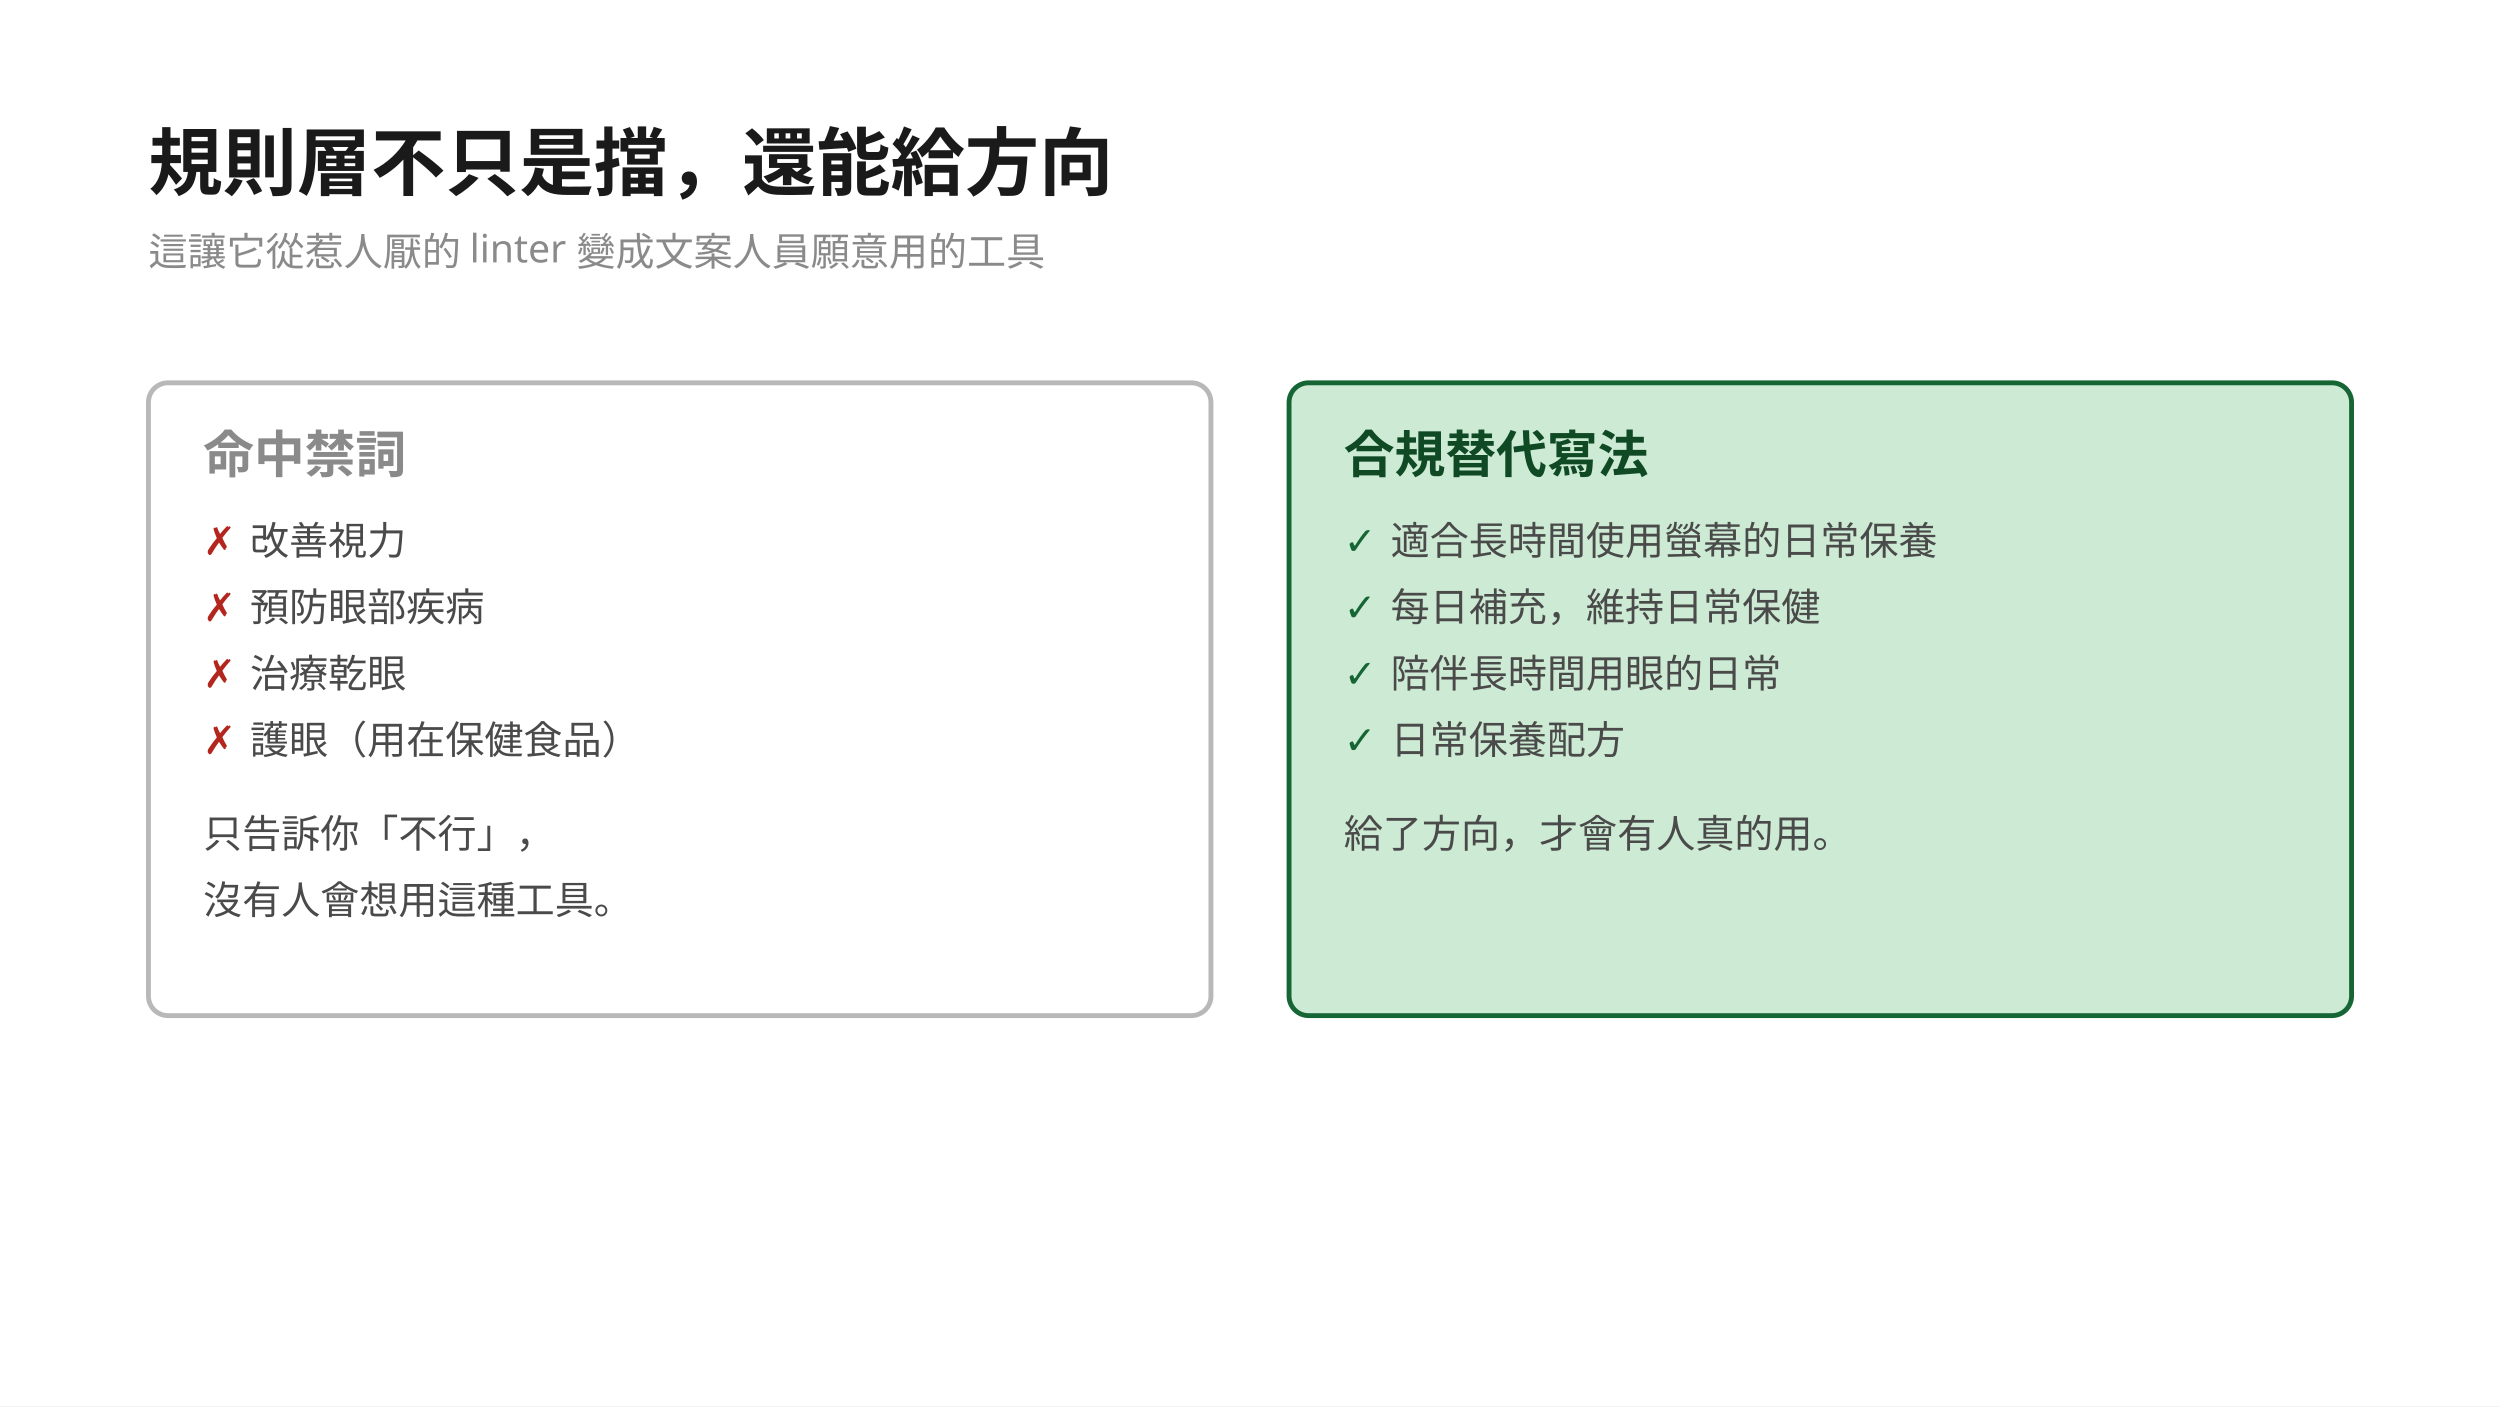
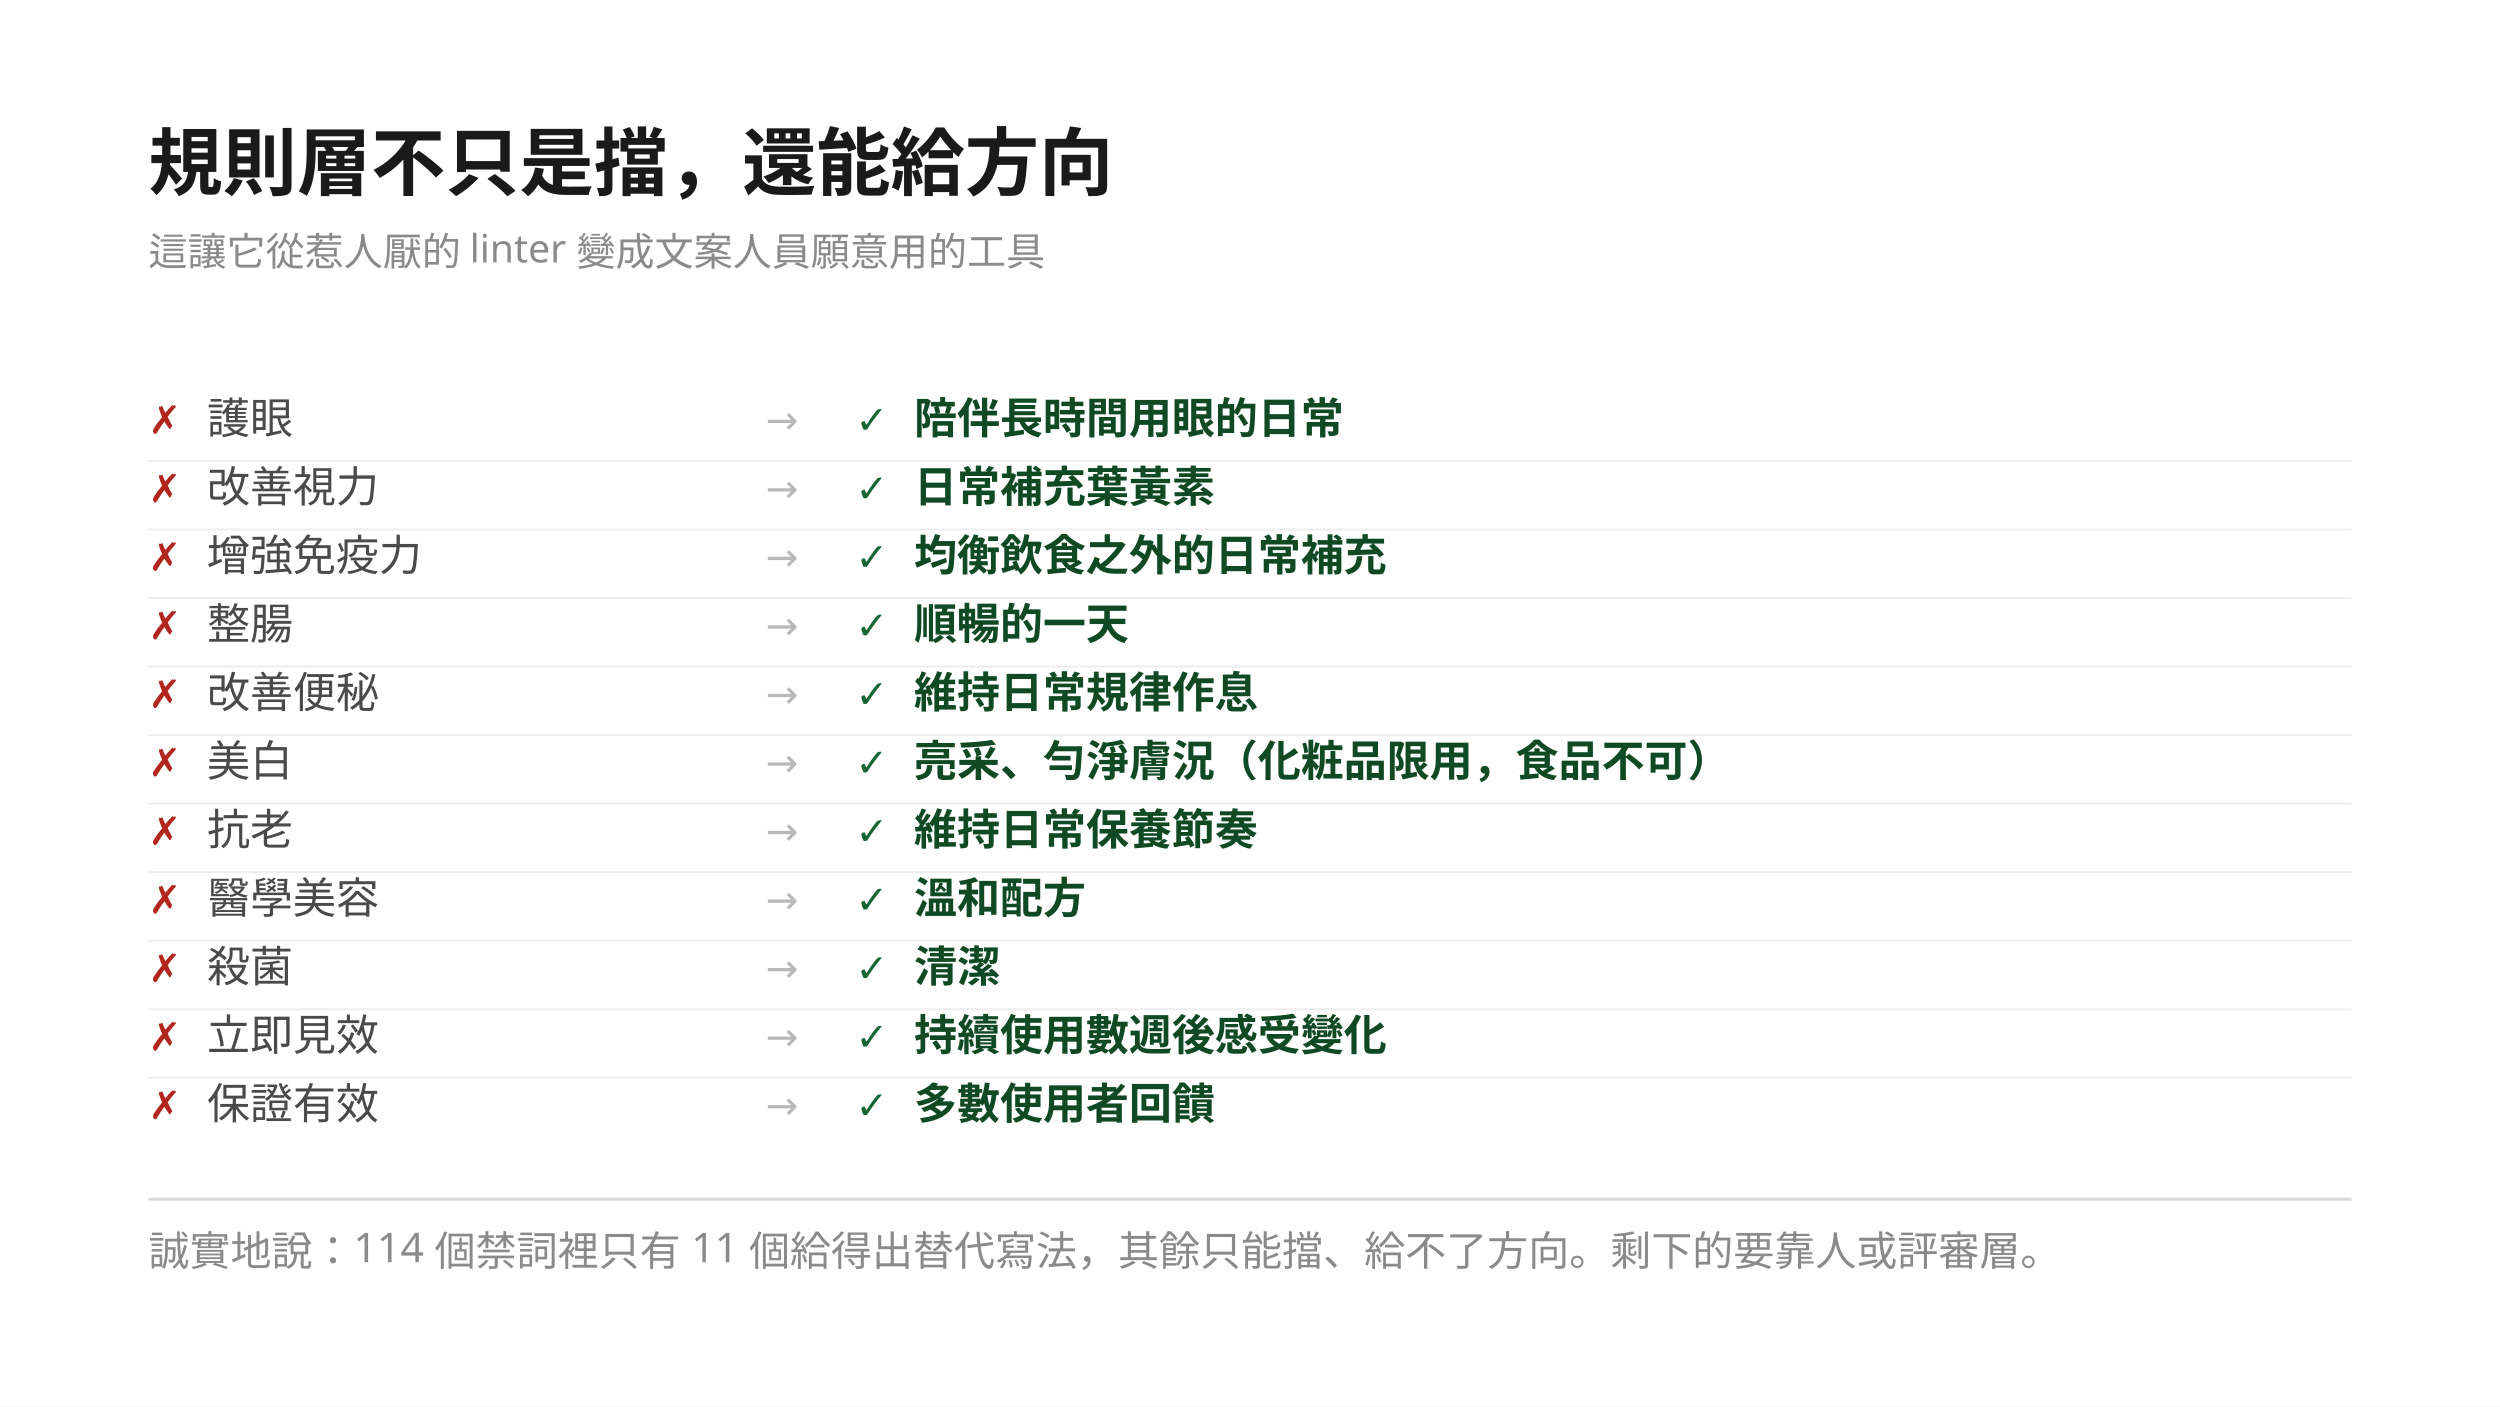
<svg xmlns="http://www.w3.org/2000/svg" viewBox="0 0 1280 720" width="1280" height="720" font-family="'PingFang TC','Noto Sans TC','Microsoft JhengHei','Hiragino Sans TC',sans-serif">
  <rect width="1280" height="720" fill="#ffffff" />
  <text x="76" y="97" font-size="38" fill="#1A1A1A" font-weight="700">規則層不只是擋，還能給方向</text>
  <text x="76" y="136" font-size="20" fill="#8A8A8A">這讓它從惹人厭的 linter 變成文案人員願意用的工具</text>
-   <rect x="76.0" y="196" width="544.0" height="324" rx="10" fill="#ffffff" stroke="#B8B8B8" stroke-width="2.5" />
-   <text x="104.0" y="242" font-size="26" fill="#8A8A8A" font-weight="700">命中禁詞</text>
-   <text x="104.0" y="284" font-size="20" fill="#B3261E" font-weight="700">✗</text>
-   <text x="128.0" y="284" font-size="20" fill="#4A4A4A">改善視力</text>
-   <text x="104.0" y="318" font-size="20" fill="#B3261E" font-weight="700">✗</text>
-   <text x="128.0" y="318" font-size="20" fill="#4A4A4A">預防眼部疾病</text>
-   <text x="104.0" y="352" font-size="20" fill="#B3261E" font-weight="700">✗</text>
-   <text x="128.0" y="352" font-size="20" fill="#4A4A4A">治療乾眼</text>
-   <text x="104.0" y="386" font-size="20" fill="#B3261E" font-weight="700">✗</text>
-   <text x="128.0" y="386" font-size="20" fill="#4A4A4A">護眼（用在保健食品）</text>
-   <text x="104.0" y="434" font-size="20" fill="#4A4A4A">只告訴你「不行」，</text>
-   <text x="104.0" y="468" font-size="20" fill="#4A4A4A">沒有人會想用這種工具。</text>
-   <rect x="660.0" y="196" width="544.0" height="324" rx="10" fill="#CDEBD4" stroke="#166534" stroke-width="2.5" />
-   <text x="688.0" y="242" font-size="26" fill="#0F4A25" font-weight="700">合規替代寫法</text>
-   <text x="688.0" y="284" font-size="20" fill="#166534" font-weight="700">✓</text>
-   <text x="712.0" y="284" font-size="20" fill="#4A4A4A">適合長時間使用螢幕的日常保養</text>
-   <text x="688.0" y="318" font-size="20" fill="#166534" font-weight="700">✓</text>
-   <text x="712.0" y="318" font-size="20" fill="#4A4A4A">每日補充，維持日常保健</text>
-   <text x="688.0" y="352" font-size="20" fill="#166534" font-weight="700">✓</text>
-   <text x="712.0" y="352" font-size="20" fill="#4A4A4A">陪伴長時間用眼的日常</text>
-   <text x="688.0" y="386" font-size="20" fill="#166534" font-weight="700">✓</text>
-   <text x="712.0" y="386" font-size="20" fill="#4A4A4A">日常保養配方</text>
-   <text x="688.0" y="434" font-size="20" fill="#4A4A4A">給了方向，才會有人真的用。</text>
+   <text x="76" y="222.0" font-size="20" fill="#B3261E" font-weight="700">✗</text>
+   <text x="106" y="222.0" font-size="22" fill="#4A4A4A">護眼</text>
+   <text x="392" y="222.0" font-size="20" fill="#B8B8B8">→</text>
+   <text x="438" y="222.0" font-size="20" fill="#166534" font-weight="700">✓</text>
+   <text x="468" y="222.0" font-size="22" fill="#0F4A25" font-weight="700">陪伴長時間用眼的日常</text>
+   <line x1="76" y1="236" x2="1204" y2="236" stroke="#EDEDED" stroke-width="1" />
+   <text x="76" y="257.091" font-size="20" fill="#B3261E" font-weight="700">✗</text>
+   <text x="106" y="257.091" font-size="22" fill="#4A4A4A">改善視力</text>
+   <text x="392" y="257.091" font-size="20" fill="#B8B8B8">→</text>
+   <text x="438" y="257.091" font-size="20" fill="#166534" font-weight="700">✓</text>
+   <text x="468" y="257.091" font-size="22" fill="#0F4A25" font-weight="700">日常補充葉黃素</text>
+   <line x1="76" y1="271.091" x2="1204" y2="271.091" stroke="#EDEDED" stroke-width="1" />
+   <text x="76" y="292.182" font-size="20" fill="#B3261E" font-weight="700">✗</text>
+   <text x="106" y="292.182" font-size="22" fill="#4A4A4A">增強免疫力</text>
+   <text x="392" y="292.182" font-size="20" fill="#B8B8B8">→</text>
+   <text x="438" y="292.182" font-size="20" fill="#166534" font-weight="700">✓</text>
+   <text x="468" y="292.182" font-size="22" fill="#0F4A25" font-weight="700">均衡飲食之外的日常補充</text>
+   <line x1="76" y1="306.182" x2="1204" y2="306.182" stroke="#EDEDED" stroke-width="1" />
+   <text x="76" y="327.273" font-size="20" fill="#B3261E" font-weight="700">✗</text>
+   <text x="106" y="327.273" font-size="22" fill="#4A4A4A">整腸</text>
+   <text x="392" y="327.273" font-size="20" fill="#B8B8B8">→</text>
+   <text x="438" y="327.273" font-size="20" fill="#166534" font-weight="700">✓</text>
+   <text x="468" y="327.273" font-size="22" fill="#0F4A25" font-weight="700">順暢的一天</text>
+   <line x1="76" y1="341.273" x2="1204" y2="341.273" stroke="#EDEDED" stroke-width="1" />
+   <text x="76" y="362.364" font-size="20" fill="#B3261E" font-weight="700">✗</text>
+   <text x="106" y="362.364" font-size="22" fill="#4A4A4A">改善便秘</text>
+   <text x="392" y="362.364" font-size="20" fill="#B8B8B8">→</text>
+   <text x="438" y="362.364" font-size="20" fill="#166534" font-weight="700">✓</text>
+   <text x="468" y="362.364" font-size="22" fill="#0F4A25" font-weight="700">維持日常規律作息</text>
+   <line x1="76" y1="376.364" x2="1204" y2="376.364" stroke="#EDEDED" stroke-width="1" />
+   <text x="76" y="397.455" font-size="20" fill="#B3261E" font-weight="700">✗</text>
+   <text x="106" y="397.455" font-size="22" fill="#4A4A4A">美白</text>
+   <text x="392" y="397.455" font-size="20" fill="#B8B8B8">→</text>
+   <text x="438" y="397.455" font-size="20" fill="#166534" font-weight="700">✓</text>
+   <text x="468" y="397.455" font-size="22" fill="#0F4A25" font-weight="700">亮采、勻淨膚況（化粧品限用，食品不可）</text>
+   <line x1="76" y1="411.455" x2="1204" y2="411.455" stroke="#EDEDED" stroke-width="1" />
+   <text x="76" y="432.545" font-size="20" fill="#B3261E" font-weight="700">✗</text>
+   <text x="106" y="432.545" font-size="22" fill="#4A4A4A">抗老</text>
+   <text x="392" y="432.545" font-size="20" fill="#B8B8B8">→</text>
+   <text x="438" y="432.545" font-size="20" fill="#166534" font-weight="700">✓</text>
+   <text x="468" y="432.545" font-size="22" fill="#0F4A25" font-weight="700">維持日常保養節奏</text>
+   <line x1="76" y1="446.545" x2="1204" y2="446.545" stroke="#EDEDED" stroke-width="1" />
+   <text x="76" y="467.636" font-size="20" fill="#B3261E" font-weight="700">✗</text>
+   <text x="106" y="467.636" font-size="22" fill="#4A4A4A">醫學美容</text>
+   <text x="392" y="467.636" font-size="20" fill="#B8B8B8">→</text>
+   <text x="438" y="467.636" font-size="20" fill="#166534" font-weight="700">✓</text>
+   <text x="468" y="467.636" font-size="22" fill="#0F4A25" font-weight="700">溫和配方</text>
+   <line x1="76" y1="481.636" x2="1204" y2="481.636" stroke="#EDEDED" stroke-width="1" />
+   <text x="76" y="502.727" font-size="20" fill="#B3261E" font-weight="700">✗</text>
+   <text x="106" y="502.727" font-size="22" fill="#4A4A4A">殺菌</text>
+   <text x="392" y="502.727" font-size="20" fill="#B8B8B8">→</text>
+   <text x="438" y="502.727" font-size="20" fill="#166534" font-weight="700">✓</text>
+   <text x="468" y="502.727" font-size="22" fill="#0F4A25" font-weight="700">清潔</text>
+   <line x1="76" y1="516.727" x2="1204" y2="516.727" stroke="#EDEDED" stroke-width="1" />
+   <text x="76" y="537.818" font-size="20" fill="#B3261E" font-weight="700">✗</text>
+   <text x="106" y="537.818" font-size="22" fill="#4A4A4A">立即見效</text>
+   <text x="392" y="537.818" font-size="20" fill="#B8B8B8">→</text>
+   <text x="438" y="537.818" font-size="20" fill="#166534" font-weight="700">✓</text>
+   <text x="468" y="537.818" font-size="22" fill="#0F4A25" font-weight="700">持續使用數週後感受變化</text>
+   <line x1="76" y1="551.818" x2="1204" y2="551.818" stroke="#EDEDED" stroke-width="1" />
+   <text x="76" y="572.909" font-size="20" fill="#B3261E" font-weight="700">✗</text>
+   <text x="106" y="572.909" font-size="22" fill="#4A4A4A">保證有效</text>
+   <text x="392" y="572.909" font-size="20" fill="#B8B8B8">→</text>
+   <text x="438" y="572.909" font-size="20" fill="#166534" font-weight="700">✓</text>
+   <text x="468" y="572.909" font-size="22" fill="#0F4A25" font-weight="700">多數使用者回饋</text>
+   <line x1="76" y1="614" x2="1204" y2="614" stroke="#D8D8D8" stroke-width="1.5" />
+   <text x="76" y="648" font-size="21" fill="#8A8A8A">誠實地說：114 個禁詞裡只有 11 個給得出替代寫法，其餘只能擋、給不了方向。剩下的要靠人或評審層。</text>
</svg>
